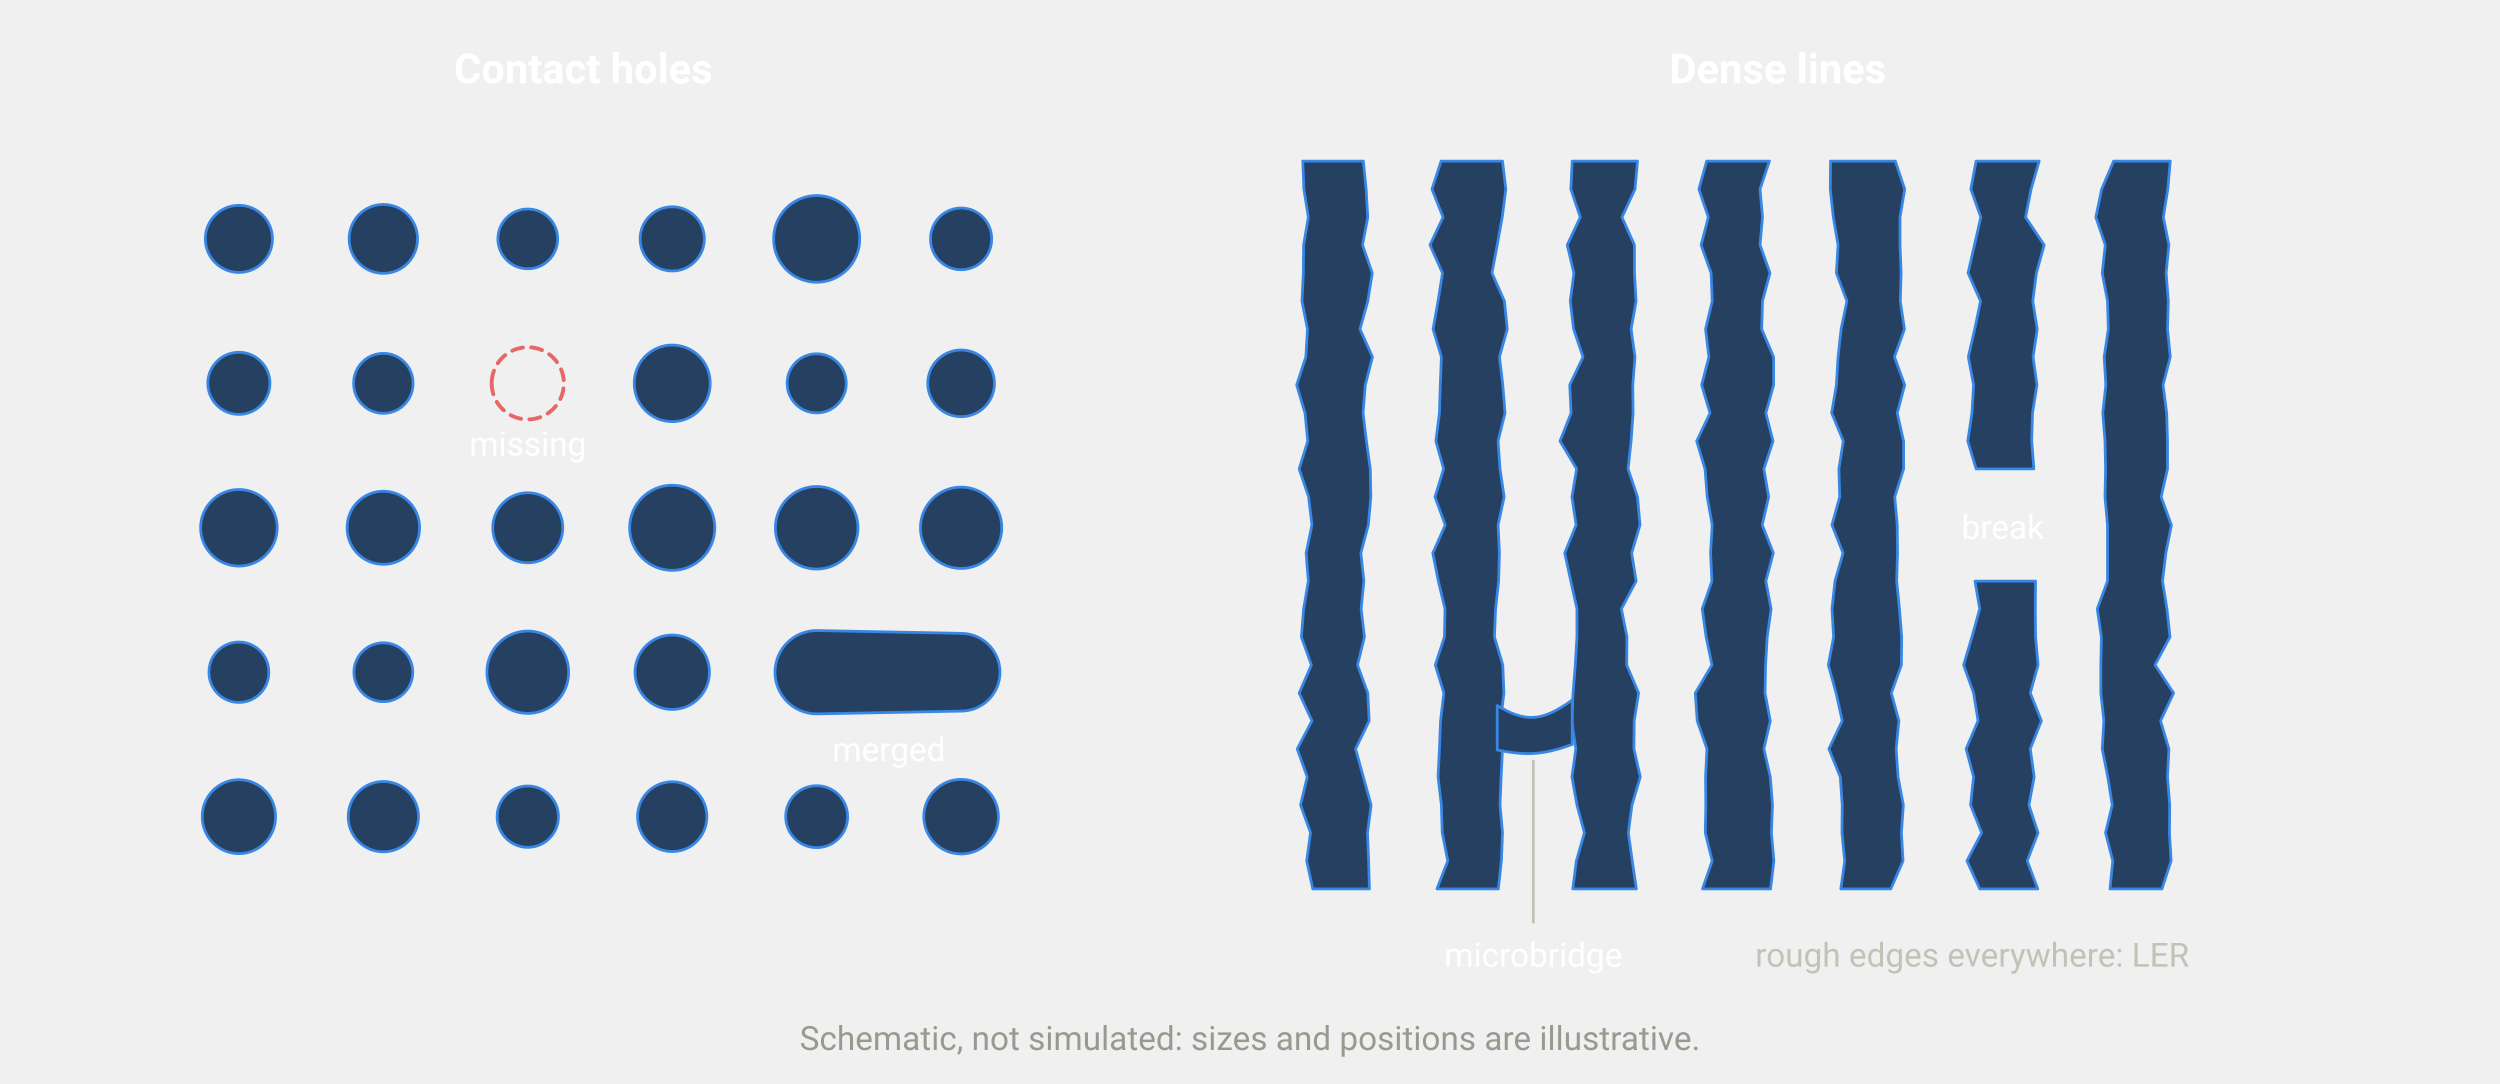
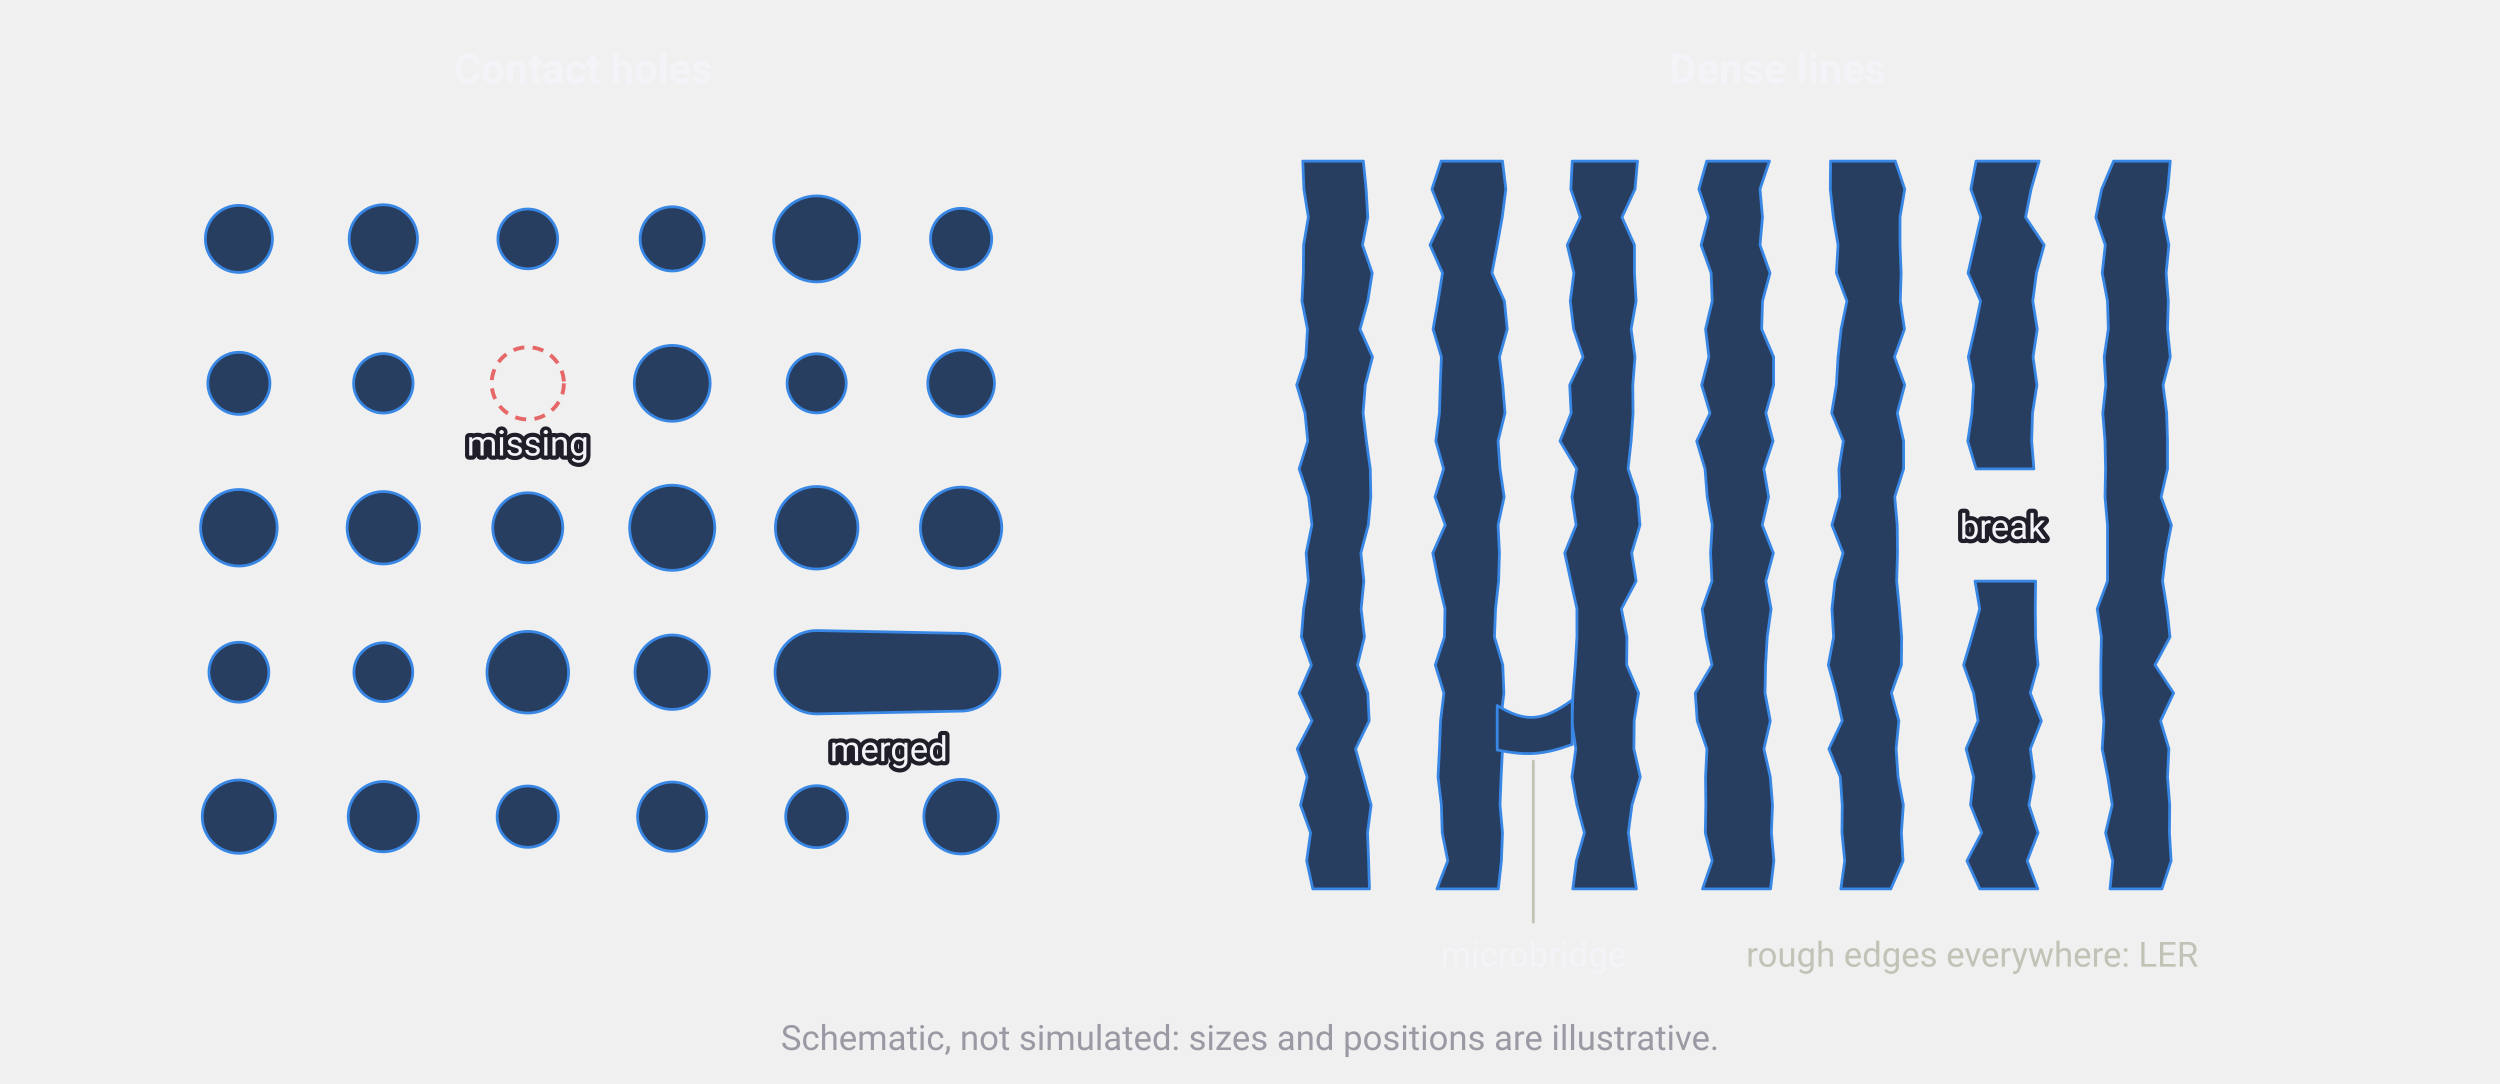
- <svg xmlns="http://www.w3.org/2000/svg" viewBox="0 0 900 390" width="900" height="390" role="img" aria-labelledby="t d" font-family="system-ui, -apple-system, 'Segoe UI', Roboto, Helvetica, Arial, sans-serif">
-   <defs>
-     <marker id="arr-muted" viewBox="0 0 10 10" refX="9" refY="5" markerWidth="7" markerHeight="7" orient="auto-start-reverse">
-       <path d="M0,0 L10,5 L0,10 z" fill="#9a988f" />
-     </marker>
-     <marker id="arr-ink2" viewBox="0 0 10 10" refX="9" refY="5" markerWidth="7" markerHeight="7" orient="auto-start-reverse">
-       <path d="M0,0 L10,5 L0,10 z" fill="#c3c2b7" />
-     </marker>
-     <marker id="arr-ink" viewBox="0 0 10 10" refX="9" refY="5" markerWidth="7" markerHeight="7" orient="auto-start-reverse">
-       <path d="M0,0 L10,5 L0,10 z" fill="#ffffff" />
-     </marker>
-     <marker id="arr-red" viewBox="0 0 10 10" refX="9" refY="5" markerWidth="7" markerHeight="7" orient="auto-start-reverse">
-       <path d="M0,0 L10,5 L0,10 z" fill="#e66767" />
-     </marker>
-     <marker id="arr-blue" viewBox="0 0 10 10" refX="9" refY="5" markerWidth="7" markerHeight="7" orient="auto-start-reverse">
-       <path d="M0,0 L10,5 L0,10 z" fill="#3987e5" />
-     </marker>
-     <marker id="arr-orange" viewBox="0 0 10 10" refX="9" refY="5" markerWidth="7" markerHeight="7" orient="auto-start-reverse">
-       <path d="M0,0 L10,5 L0,10 z" fill="#d95926" />
-     </marker>
-     <marker id="arr-aqua" viewBox="0 0 10 10" refX="9" refY="5" markerWidth="7" markerHeight="7" orient="auto-start-reverse">
-       <path d="M0,0 L10,5 L0,10 z" fill="#199e70" />
-     </marker>
-     <marker id="arr-violet" viewBox="0 0 10 10" refX="9" refY="5" markerWidth="7" markerHeight="7" orient="auto-start-reverse">
-       <path d="M0,0 L10,5 L0,10 z" fill="#9085e9" />
-     </marker>
-     <marker id="arr-green" viewBox="0 0 10 10" refX="9" refY="5" markerWidth="7" markerHeight="7" orient="auto-start-reverse">
-       <path d="M0,0 L10,5 L0,10 z" fill="#0ca30c" />
-     </marker>
-   </defs>
-   <text x="210.0" y="30.0" font-size="15" text-anchor="middle" fill="#ffffff" font-weight="600">Contact holes</text>
-   <path d="M73.916,86 a12.084,12.084 0 1,0 24.168,0 a12.084,12.084 0 1,0 -24.168,0" fill="#264061" stroke="#3987e5" stroke-width="1.0" stroke-linejoin="round" stroke-linecap="round" />
-   <path d="M74.816,138 a11.184,11.184 0 1,0 22.369,0 a11.184,11.184 0 1,0 -22.369,0" fill="#264061" stroke="#3987e5" stroke-width="1.0" stroke-linejoin="round" stroke-linecap="round" />
-   <path d="M72.215,190 a13.785,13.785 0 1,0 27.57,0 a13.785,13.785 0 1,0 -27.57,0" fill="#264061" stroke="#3987e5" stroke-width="1.0" stroke-linejoin="round" stroke-linecap="round" />
-   <path d="M75.223,242 a10.777,10.777 0 1,0 21.553,0 a10.777,10.777 0 1,0 -21.553,0" fill="#264061" stroke="#3987e5" stroke-width="1.0" stroke-linejoin="round" stroke-linecap="round" />
-   <path d="M72.813,294 a13.187,13.187 0 1,0 26.373,0 a13.187,13.187 0 1,0 -26.373,0" fill="#264061" stroke="#3987e5" stroke-width="1.0" stroke-linejoin="round" stroke-linecap="round" />
-   <path d="M125.698,86 a12.302,12.302 0 1,0 24.603,0 a12.302,12.302 0 1,0 -24.603,0" fill="#264061" stroke="#3987e5" stroke-width="1.0" stroke-linejoin="round" stroke-linecap="round" />
-   <path d="M127.298,138 a10.702,10.702 0 1,0 21.403,0 a10.702,10.702 0 1,0 -21.403,0" fill="#264061" stroke="#3987e5" stroke-width="1.0" stroke-linejoin="round" stroke-linecap="round" />
-   <path d="M124.961,190 a13.039,13.039 0 1,0 26.077,0 a13.039,13.039 0 1,0 -26.077,0" fill="#264061" stroke="#3987e5" stroke-width="1.0" stroke-linejoin="round" stroke-linecap="round" />
-   <path d="M127.405,242 a10.595,10.595 0 1,0 21.19,0 a10.595,10.595 0 1,0 -21.19,0" fill="#264061" stroke="#3987e5" stroke-width="1.0" stroke-linejoin="round" stroke-linecap="round" />
-   <path d="M125.345,294 a12.655,12.655 0 1,0 25.31,0 a12.655,12.655 0 1,0 -25.31,0" fill="#264061" stroke="#3987e5" stroke-width="1.0" stroke-linejoin="round" stroke-linecap="round" />
-   <path d="M179.237,86 a10.763,10.763 0 1,0 21.526,0 a10.763,10.763 0 1,0 -21.526,0" fill="#264061" stroke="#3987e5" stroke-width="1.0" stroke-linejoin="round" stroke-linecap="round" />
-   <path d="M177,138 a13,13 0 1,0 26,0 a13,13 0 1,0 -26,0" fill="none" stroke="#e66767" stroke-width="1.4" stroke-linejoin="round" stroke-linecap="round" stroke-dasharray="4 3" />
-   <path d="M177.393,190 a12.607,12.607 0 1,0 25.215,0 a12.607,12.607 0 1,0 -25.215,0" fill="#264061" stroke="#3987e5" stroke-width="1.0" stroke-linejoin="round" stroke-linecap="round" />
-   <path d="M175.3,242 a14.7,14.7 0 1,0 29.399,0 a14.7,14.7 0 1,0 -29.399,0" fill="#264061" stroke="#3987e5" stroke-width="1.0" stroke-linejoin="round" stroke-linecap="round" />
-   <path d="M178.956,294 a11.044,11.044 0 1,0 22.088,0 a11.044,11.044 0 1,0 -22.088,0" fill="#264061" stroke="#3987e5" stroke-width="1.0" stroke-linejoin="round" stroke-linecap="round" />
-   <path d="M230.439,86 a11.561,11.561 0 1,0 23.122,0 a11.561,11.561 0 1,0 -23.122,0" fill="#264061" stroke="#3987e5" stroke-width="1.0" stroke-linejoin="round" stroke-linecap="round" />
-   <path d="M228.337,138 a13.663,13.663 0 1,0 27.325,0 a13.663,13.663 0 1,0 -27.325,0" fill="#264061" stroke="#3987e5" stroke-width="1.0" stroke-linejoin="round" stroke-linecap="round" />
-   <path d="M226.672,190 a15.328,15.328 0 1,0 30.656,0 a15.328,15.328 0 1,0 -30.656,0" fill="#264061" stroke="#3987e5" stroke-width="1.0" stroke-linejoin="round" stroke-linecap="round" />
-   <path d="M228.599,242 a13.401,13.401 0 1,0 26.802,0 a13.401,13.401 0 1,0 -26.802,0" fill="#264061" stroke="#3987e5" stroke-width="1.0" stroke-linejoin="round" stroke-linecap="round" />
-   <path d="M229.537,294 a12.463,12.463 0 1,0 24.925,0 a12.463,12.463 0 1,0 -24.925,0" fill="#264061" stroke="#3987e5" stroke-width="1.0" stroke-linejoin="round" stroke-linecap="round" />
-   <path d="M278.523,86 a15.477,15.477 0 1,0 30.953,0 a15.477,15.477 0 1,0 -30.953,0" fill="#264061" stroke="#3987e5" stroke-width="1.0" stroke-linejoin="round" stroke-linecap="round" />
-   <path d="M283.358,138 a10.642,10.642 0 1,0 21.284,0 a10.642,10.642 0 1,0 -21.284,0" fill="#264061" stroke="#3987e5" stroke-width="1.0" stroke-linejoin="round" stroke-linecap="round" />
-   <path d="M279.136,190 a14.864,14.864 0 1,0 29.728,0 a14.864,14.864 0 1,0 -29.728,0" fill="#264061" stroke="#3987e5" stroke-width="1.0" stroke-linejoin="round" stroke-linecap="round" />
-   <path d="M282.85,294 a11.15,11.15 0 1,0 22.3,0 a11.15,11.15 0 1,0 -22.3,0" fill="#264061" stroke="#3987e5" stroke-width="1.0" stroke-linejoin="round" stroke-linecap="round" />
-   <path d="M334.987,86 a11.013,11.013 0 1,0 22.025,0 a11.013,11.013 0 1,0 -22.025,0" fill="#264061" stroke="#3987e5" stroke-width="1.0" stroke-linejoin="round" stroke-linecap="round" />
-   <path d="M333.996,138 a12.004,12.004 0 1,0 24.008,0 a12.004,12.004 0 1,0 -24.008,0" fill="#264061" stroke="#3987e5" stroke-width="1.0" stroke-linejoin="round" stroke-linecap="round" />
-   <path d="M331.356,190 a14.644,14.644 0 1,0 29.288,0 a14.644,14.644 0 1,0 -29.288,0" fill="#264061" stroke="#3987e5" stroke-width="1.0" stroke-linejoin="round" stroke-linecap="round" />
-   <path d="M332.576,294 a13.424,13.424 0 1,0 26.849,0 a13.424,13.424 0 1,0 -26.849,0" fill="#264061" stroke="#3987e5" stroke-width="1.0" stroke-linejoin="round" stroke-linecap="round" />
-   <path d="M294,227 L346,228 A14,14 0 0,1 346,256 L294,257 A15,15 0 0,1 294,227 Z" fill="#264061" stroke="#3987e5" stroke-width="1.0" stroke-linejoin="round" stroke-linecap="round" />
-   <text x="190.0" y="164.0" font-size="12" text-anchor="middle" fill="#ffffff" font-weight="400">missing</text>
-   <text x="320.0" y="274.0" font-size="12" text-anchor="middle" fill="#ffffff" font-weight="400">merged</text>
-   <text x="640.0" y="30.0" font-size="15" text-anchor="middle" fill="#ffffff" font-weight="600">Dense lines</text>
-   <path d="M469.0,58.0 L469.4,68.1 L471.0,78.2 L469.3,88.2 L469.2,98.3 L468.7,108.4 L470.7,118.5 L470.1,128.5 L466.8,138.6 L469.8,148.7 L470.8,158.8 L467.7,168.8 L471.1,178.9 L472.3,189.0 L470.2,199.1 L471.0,209.2 L469.3,219.2 L468.5,229.3 L472.1,239.4 L467.7,249.5 L472.3,259.5 L467.0,269.6 L470.6,279.7 L468.2,289.8 L471.8,299.8 L470.4,309.9 L472.6,320.0 L493.0,320.0 L492.7,309.9 L492.3,299.8 L493.6,289.8 L490.8,279.7 L488.0,269.6 L492.9,259.5 L492.4,249.5 L488.7,239.4 L491.2,229.3 L490.0,219.2 L491.0,209.2 L489.9,199.1 L492.6,189.0 L493.5,178.9 L493.3,168.8 L491.9,158.8 L490.7,148.7 L491.5,138.6 L494.1,128.5 L489.6,118.5 L492.4,108.4 L494.0,98.3 L490.5,88.2 L492.4,78.2 L491.8,68.1 L490.8,58.0 Z" fill="#264061" stroke="#3987e5" stroke-width="1.0" stroke-linejoin="round" stroke-linecap="round" />
-   <path d="M518.8,58.0 L515.5,68.1 L519.5,78.2 L514.8,88.2 L519.3,98.3 L517.7,108.4 L515.9,118.5 L518.9,128.5 L518.5,138.6 L518.2,148.7 L516.9,158.8 L519.7,168.8 L516.6,178.9 L520.3,189.0 L515.8,199.1 L517.8,209.2 L520.2,219.2 L520.0,229.3 L516.7,239.4 L519.8,249.5 L518.6,259.5 L518.2,269.6 L517.7,279.7 L518.9,289.8 L519.2,299.8 L521.2,309.9 L517.3,320.0 L539.4,320.0 L540.5,309.9 L540.9,299.8 L540.0,289.8 L540.4,279.7 L540.9,269.6 L540.2,259.5 L541.4,249.5 L541.0,239.4 L538.0,229.3 L538.4,219.2 L539.5,209.2 L539.8,199.1 L539.3,189.0 L541.5,178.9 L540.0,168.8 L539.3,158.8 L541.8,148.7 L541.0,138.6 L539.8,128.5 L542.6,118.5 L541.6,108.4 L537.1,98.3 L539.0,88.2 L540.8,78.2 L542.1,68.1 L540.9,58.0 Z" fill="#264061" stroke="#3987e5" stroke-width="1.0" stroke-linejoin="round" stroke-linecap="round" />
-   <path d="M566.0,58.0 L565.5,68.1 L568.9,78.2 L564.2,88.2 L566.6,98.3 L565.3,108.4 L566.5,118.5 L569.9,128.5 L565.1,138.6 L565.6,148.7 L561.6,158.8 L567.6,168.8 L565.9,178.9 L567.4,189.0 L563.3,199.1 L565.5,209.2 L567.7,219.2 L567.7,229.3 L567.1,239.4 L566.3,249.5 L565.8,259.5 L567.3,269.6 L565.9,279.7 L567.7,289.8 L570.4,299.8 L567.5,309.9 L566.2,320.0 L589.1,320.0 L587.6,309.9 L586.2,299.8 L587.5,289.8 L590.5,279.7 L588.2,269.6 L588.3,259.5 L589.9,249.5 L585.6,239.4 L585.7,229.3 L583.7,219.2 L589.0,209.2 L587.4,199.1 L590.4,189.0 L589.5,178.9 L586.1,168.8 L587.2,158.8 L587.9,148.7 L587.8,138.6 L588.6,128.5 L587.2,118.5 L589.0,108.4 L588.4,98.3 L588.4,88.2 L583.9,78.2 L588.6,68.1 L589.5,58.0 Z" fill="#264061" stroke="#3987e5" stroke-width="1.0" stroke-linejoin="round" stroke-linecap="round" />
-   <path d="M614.4,58.0 L611.6,68.1 L615.0,78.2 L612.4,88.2 L616.0,98.3 L616.4,108.4 L614.0,118.5 L615.2,128.5 L612.6,138.6 L615.6,148.7 L610.8,158.8 L613.8,168.8 L614.6,178.9 L616.4,189.0 L615.8,199.1 L616.3,209.2 L612.8,219.2 L614.2,229.3 L616.3,239.4 L610.3,249.5 L611.0,259.5 L614.5,269.6 L614.0,279.7 L614.1,289.8 L613.9,299.8 L616.4,309.9 L612.9,320.0 L637.4,320.0 L638.6,309.9 L637.7,299.8 L638.1,289.8 L637.3,279.7 L635.0,269.6 L637.3,259.5 L635.4,249.5 L635.6,239.4 L636.2,229.3 L637.6,219.2 L635.7,209.2 L638.4,199.1 L634.4,189.0 L636.7,178.9 L635.0,168.8 L638.3,158.8 L635.7,148.7 L638.5,138.6 L638.5,128.5 L634.2,118.5 L634.5,108.4 L637.2,98.3 L633.6,88.2 L634.5,78.2 L633.6,68.1 L637.0,58.0 Z" fill="#264061" stroke="#3987e5" stroke-width="1.0" stroke-linejoin="round" stroke-linecap="round" />
-   <path d="M659.0,58.0 L658.9,68.1 L660.0,78.2 L661.7,88.2 L661.1,98.3 L664.9,108.4 L662.8,118.5 L661.7,128.5 L661.1,138.6 L659.4,148.7 L663.6,158.8 L662.0,168.8 L662.3,178.9 L659.5,189.0 L663.5,199.1 L660.6,209.2 L659.5,219.2 L660.1,229.3 L658.2,239.4 L661.0,249.5 L663.2,259.5 L658.4,269.6 L662.5,279.7 L663.2,289.8 L663.1,299.8 L664.1,309.9 L662.7,320.0 L680.7,320.0 L685.1,309.9 L684.5,299.8 L685.2,289.8 L683.3,279.7 L682.6,269.6 L683.6,259.5 L680.9,249.5 L684.5,239.4 L684.6,229.3 L683.8,219.2 L682.8,209.2 L683.1,199.1 L683.0,189.0 L682.1,178.9 L685.3,168.8 L685.3,158.8 L683.0,148.7 L685.7,138.6 L682.0,128.5 L685.6,118.5 L684.1,108.4 L684.4,98.3 L684.0,88.2 L684.0,78.2 L685.7,68.1 L682.3,58.0 Z" fill="#264061" stroke="#3987e5" stroke-width="1.0" stroke-linejoin="round" stroke-linecap="round" />
-   <path d="M711.4,58.0 L709.5,68.1 L713.1,78.2 L710.8,88.2 L708.5,98.3 L713.0,108.4 L710.9,118.5 L708.6,128.5 L710.5,138.6 L709.9,148.7 L708.4,158.8 L711.4,168.8 L732.2,168.8 L731.4,158.8 L731.7,148.7 L733.3,138.6 L731.9,128.5 L733.4,118.5 L731.8,108.4 L733.1,98.3 L735.9,88.2 L729.2,78.2 L731.2,68.1 L734.1,58.0 Z" fill="#264061" stroke="#3987e5" stroke-width="1.0" stroke-linejoin="round" stroke-linecap="round" />
-   <path d="M711.0,209.2 L712.7,219.2 L709.9,229.3 L706.9,239.4 L710.5,249.5 L712.1,259.5 L707.8,269.6 L710.5,279.7 L709.4,289.8 L713.4,299.8 L708.1,309.9 L712.7,320.0 L733.6,320.0 L729.8,309.9 L733.7,299.8 L730.4,289.8 L732.3,279.7 L730.9,269.6 L734.9,259.5 L730.9,249.5 L733.7,239.4 L732.8,229.3 L732.7,219.2 L732.8,209.2 Z" fill="#264061" stroke="#3987e5" stroke-width="1.0" stroke-linejoin="round" stroke-linecap="round" />
-   <path d="M760.9,58.0 L756.6,68.1 L754.5,78.2 L757.9,88.2 L756.8,98.3 L758.7,108.4 L759.0,118.5 L757.5,128.5 L758.1,138.6 L757.0,148.7 L757.8,158.8 L758.0,168.8 L757.8,178.9 L758.7,189.0 L758.7,199.1 L758.7,209.2 L755.0,219.2 L756.5,229.3 L756.3,239.4 L756.3,249.5 L757.4,259.5 L756.8,269.6 L758.8,279.7 L760.4,289.8 L758.0,299.8 L760.6,309.9 L759.6,320.0 L778.3,320.0 L781.6,309.9 L781.0,299.8 L781.1,289.8 L780.3,279.7 L780.8,269.6 L777.8,259.5 L782.5,249.5 L775.8,239.4 L781.2,229.3 L780.1,219.2 L778.5,209.2 L779.7,199.1 L781.7,189.0 L778.0,178.9 L780.3,168.8 L780.3,158.8 L780.0,148.7 L778.7,138.6 L781.3,128.5 L780.3,118.5 L780.6,108.4 L779.8,98.3 L780.8,88.2 L778.8,78.2 L780.4,68.1 L781.3,58.0 Z" fill="#264061" stroke="#3987e5" stroke-width="1.0" stroke-linejoin="round" stroke-linecap="round" />
-   <path d="M539,254 C549,260 555,260 566,252 L566,268 C555,272 549,272 539,270 Z" fill="#264061" stroke="#3987e5" stroke-width="1.0" stroke-linejoin="round" stroke-linecap="round" />
-   <line x1="552.0" y1="274.0" x2="552.0" y2="332.0" stroke="#c3c2b7" stroke-width="1.0" stroke-linecap="round" />
-   <text x="552.0" y="348.0" font-size="12" text-anchor="middle" fill="#ffffff" font-weight="400">microbridge</text>
-   <text x="721.0" y="194.0" font-size="12" text-anchor="middle" fill="#ffffff" font-weight="400">break</text>
-   <text x="710.0" y="348.0" font-size="12" text-anchor="middle" fill="#c3c2b7" font-weight="400">rough edges everywhere: LER</text>
-   <text x="450.0" y="378.0" font-size="12" text-anchor="middle" fill="#9a988f" font-weight="400">Schematic, not simulated: sizes and positions are illustrative.</text>
+ <svg xmlns="http://www.w3.org/2000/svg" viewBox="0 0 900 390" width="900" height="390" role="img" aria-labelledby="t d" font-family="Roboto, system-ui, -apple-system, 'Segoe UI', 'Helvetica Neue', Arial, sans-serif">
+   <text x="210" y="30" font-size="15" text-anchor="middle" fill="#f4f3f8" font-weight="600">Contact holes</text>
+   <circle cx="86" cy="86" r="12.08" fill="#283e61" stroke="#3987e5" stroke-width="1" />
+   <circle cx="86" cy="138" r="11.18" fill="#283e61" stroke="#3987e5" stroke-width="1" />
+   <circle cx="86" cy="190" r="13.78" fill="#283e61" stroke="#3987e5" stroke-width="1" />
+   <circle cx="86" cy="242" r="10.78" fill="#283e61" stroke="#3987e5" stroke-width="1" />
+   <circle cx="86" cy="294" r="13.19" fill="#283e61" stroke="#3987e5" stroke-width="1" />
+   <circle cx="138" cy="86" r="12.3" fill="#283e61" stroke="#3987e5" stroke-width="1" />
+   <circle cx="138" cy="138" r="10.7" fill="#283e61" stroke="#3987e5" stroke-width="1" />
+   <circle cx="138" cy="190" r="13.04" fill="#283e61" stroke="#3987e5" stroke-width="1" />
+   <circle cx="138" cy="242" r="10.59" fill="#283e61" stroke="#3987e5" stroke-width="1" />
+   <circle cx="138" cy="294" r="12.65" fill="#283e61" stroke="#3987e5" stroke-width="1" />
+   <circle cx="190" cy="86" r="10.76" fill="#283e61" stroke="#3987e5" stroke-width="1" />
+   <circle cx="190" cy="138" r="13" fill="none" stroke="#e66767" stroke-width="1.4" stroke-dasharray="4 3" />
+   <circle cx="190" cy="190" r="12.61" fill="#283e61" stroke="#3987e5" stroke-width="1" />
+   <circle cx="190" cy="242" r="14.7" fill="#283e61" stroke="#3987e5" stroke-width="1" />
+   <circle cx="190" cy="294" r="11.04" fill="#283e61" stroke="#3987e5" stroke-width="1" />
+   <circle cx="242" cy="86" r="11.56" fill="#283e61" stroke="#3987e5" stroke-width="1" />
+   <circle cx="242" cy="138" r="13.66" fill="#283e61" stroke="#3987e5" stroke-width="1" />
+   <circle cx="242" cy="190" r="15.33" fill="#283e61" stroke="#3987e5" stroke-width="1" />
+   <circle cx="242" cy="242" r="13.4" fill="#283e61" stroke="#3987e5" stroke-width="1" />
+   <circle cx="242" cy="294" r="12.46" fill="#283e61" stroke="#3987e5" stroke-width="1" />
+   <circle cx="294" cy="86" r="15.48" fill="#283e61" stroke="#3987e5" stroke-width="1" />
+   <circle cx="294" cy="138" r="10.64" fill="#283e61" stroke="#3987e5" stroke-width="1" />
+   <circle cx="294" cy="190" r="14.86" fill="#283e61" stroke="#3987e5" stroke-width="1" />
+   <circle cx="294" cy="294" r="11.15" fill="#283e61" stroke="#3987e5" stroke-width="1" />
+   <circle cx="346" cy="86" r="11.01" fill="#283e61" stroke="#3987e5" stroke-width="1" />
+   <circle cx="346" cy="138" r="12" fill="#283e61" stroke="#3987e5" stroke-width="1" />
+   <circle cx="346" cy="190" r="14.64" fill="#283e61" stroke="#3987e5" stroke-width="1" />
+   <circle cx="346" cy="294" r="13.42" fill="#283e61" stroke="#3987e5" stroke-width="1" />
+   <path d="M294,227 L346,228 A14,14 0 0,1 346,256 L294,257 A15,15 0 0,1 294,227 Z" fill="#283e61" stroke="#3987e5" stroke-width="1" stroke-linejoin="round" stroke-linecap="round" />
+   <text x="190" y="164" font-size="12.5" text-anchor="middle" fill="#f4f3f8" font-weight="400" paint-order="stroke" stroke="#201e29" stroke-width="3" stroke-linejoin="round">missing</text>
+   <text x="320" y="274" font-size="12.5" text-anchor="middle" fill="#f4f3f8" font-weight="400" paint-order="stroke" stroke="#201e29" stroke-width="3" stroke-linejoin="round">merged</text>
+   <text x="640" y="30" font-size="15" text-anchor="middle" fill="#f4f3f8" font-weight="600">Dense lines</text>
+   <path d="M469.0,58.0 L469.4,68.1 L471.0,78.2 L469.3,88.2 L469.2,98.3 L468.7,108.4 L470.7,118.5 L470.1,128.5 L466.8,138.6 L469.8,148.7 L470.8,158.8 L467.7,168.8 L471.1,178.9 L472.3,189.0 L470.2,199.1 L471.0,209.2 L469.3,219.2 L468.5,229.3 L472.1,239.4 L467.7,249.5 L472.3,259.5 L467.0,269.6 L470.6,279.7 L468.2,289.8 L471.8,299.8 L470.4,309.9 L472.6,320.0 L493.0,320.0 L492.7,309.9 L492.3,299.8 L493.6,289.8 L490.8,279.7 L488.0,269.6 L492.9,259.5 L492.4,249.5 L488.7,239.4 L491.2,229.3 L490.0,219.2 L491.0,209.2 L489.9,199.1 L492.6,189.0 L493.5,178.9 L493.3,168.8 L491.9,158.8 L490.7,148.7 L491.5,138.6 L494.1,128.5 L489.6,118.5 L492.4,108.4 L494.0,98.3 L490.5,88.2 L492.4,78.2 L491.8,68.1 L490.8,58.0 Z" fill="#283e61" stroke="#3987e5" stroke-width="1" stroke-linejoin="round" stroke-linecap="round" />
+   <path d="M518.8,58.0 L515.5,68.1 L519.5,78.2 L514.8,88.2 L519.3,98.3 L517.7,108.4 L515.9,118.5 L518.9,128.5 L518.5,138.6 L518.2,148.7 L516.9,158.8 L519.7,168.8 L516.6,178.9 L520.3,189.0 L515.8,199.1 L517.8,209.2 L520.2,219.2 L520.0,229.3 L516.7,239.4 L519.8,249.5 L518.6,259.5 L518.2,269.6 L517.7,279.7 L518.9,289.8 L519.2,299.8 L521.2,309.9 L517.3,320.0 L539.4,320.0 L540.5,309.9 L540.9,299.8 L540.0,289.8 L540.4,279.7 L540.9,269.6 L540.2,259.5 L541.4,249.5 L541.0,239.4 L538.0,229.3 L538.4,219.2 L539.5,209.2 L539.8,199.1 L539.3,189.0 L541.5,178.9 L540.0,168.8 L539.3,158.8 L541.8,148.7 L541.0,138.6 L539.8,128.5 L542.6,118.5 L541.6,108.4 L537.1,98.3 L539.0,88.2 L540.8,78.2 L542.1,68.1 L540.9,58.0 Z" fill="#283e61" stroke="#3987e5" stroke-width="1" stroke-linejoin="round" stroke-linecap="round" />
+   <path d="M566.0,58.0 L565.5,68.1 L568.9,78.2 L564.2,88.2 L566.6,98.3 L565.3,108.4 L566.5,118.5 L569.9,128.5 L565.1,138.6 L565.6,148.7 L561.6,158.8 L567.6,168.8 L565.9,178.9 L567.4,189.0 L563.3,199.1 L565.5,209.2 L567.7,219.2 L567.7,229.3 L567.1,239.4 L566.3,249.5 L565.8,259.5 L567.3,269.6 L565.9,279.7 L567.7,289.8 L570.4,299.8 L567.5,309.9 L566.2,320.0 L589.1,320.0 L587.6,309.9 L586.2,299.8 L587.5,289.8 L590.5,279.7 L588.2,269.6 L588.3,259.5 L589.9,249.5 L585.6,239.4 L585.7,229.3 L583.7,219.2 L589.0,209.2 L587.4,199.1 L590.4,189.0 L589.5,178.9 L586.1,168.8 L587.2,158.8 L587.9,148.7 L587.8,138.6 L588.6,128.5 L587.2,118.5 L589.0,108.4 L588.4,98.3 L588.4,88.2 L583.9,78.2 L588.6,68.1 L589.5,58.0 Z" fill="#283e61" stroke="#3987e5" stroke-width="1" stroke-linejoin="round" stroke-linecap="round" />
+   <path d="M614.4,58.0 L611.6,68.1 L615.0,78.2 L612.4,88.2 L616.0,98.3 L616.4,108.4 L614.0,118.5 L615.2,128.5 L612.6,138.6 L615.6,148.7 L610.8,158.8 L613.8,168.8 L614.6,178.9 L616.4,189.0 L615.8,199.1 L616.3,209.2 L612.8,219.2 L614.2,229.3 L616.3,239.4 L610.3,249.5 L611.0,259.5 L614.5,269.6 L614.0,279.7 L614.1,289.8 L613.9,299.8 L616.4,309.9 L612.9,320.0 L637.4,320.0 L638.6,309.9 L637.7,299.8 L638.1,289.8 L637.3,279.7 L635.0,269.6 L637.3,259.5 L635.4,249.5 L635.6,239.4 L636.2,229.3 L637.6,219.2 L635.7,209.2 L638.4,199.1 L634.4,189.0 L636.7,178.9 L635.0,168.8 L638.3,158.8 L635.7,148.7 L638.5,138.6 L638.5,128.5 L634.2,118.5 L634.5,108.4 L637.2,98.3 L633.6,88.2 L634.5,78.2 L633.6,68.1 L637.0,58.0 Z" fill="#283e61" stroke="#3987e5" stroke-width="1" stroke-linejoin="round" stroke-linecap="round" />
+   <path d="M659.0,58.0 L658.9,68.1 L660.0,78.2 L661.7,88.2 L661.1,98.3 L664.9,108.4 L662.8,118.5 L661.7,128.5 L661.1,138.6 L659.4,148.7 L663.6,158.8 L662.0,168.8 L662.3,178.9 L659.5,189.0 L663.5,199.1 L660.6,209.2 L659.5,219.2 L660.1,229.3 L658.2,239.4 L661.0,249.5 L663.2,259.5 L658.4,269.6 L662.5,279.7 L663.2,289.8 L663.1,299.8 L664.1,309.9 L662.7,320.0 L680.7,320.0 L685.1,309.9 L684.5,299.8 L685.2,289.8 L683.3,279.7 L682.6,269.6 L683.6,259.5 L680.9,249.5 L684.5,239.4 L684.6,229.3 L683.8,219.2 L682.8,209.2 L683.1,199.1 L683.0,189.0 L682.1,178.9 L685.3,168.8 L685.3,158.8 L683.0,148.7 L685.7,138.6 L682.0,128.5 L685.6,118.5 L684.1,108.4 L684.4,98.3 L684.0,88.2 L684.0,78.2 L685.7,68.1 L682.3,58.0 Z" fill="#283e61" stroke="#3987e5" stroke-width="1" stroke-linejoin="round" stroke-linecap="round" />
+   <path d="M711.4,58.0 L709.5,68.1 L713.1,78.2 L710.8,88.2 L708.5,98.3 L713.0,108.4 L710.9,118.5 L708.6,128.5 L710.5,138.6 L709.9,148.7 L708.4,158.8 L711.4,168.8 L732.2,168.8 L731.4,158.8 L731.7,148.7 L733.3,138.6 L731.9,128.5 L733.4,118.5 L731.8,108.4 L733.1,98.3 L735.9,88.2 L729.2,78.2 L731.2,68.1 L734.1,58.0 Z" fill="#283e61" stroke="#3987e5" stroke-width="1" stroke-linejoin="round" stroke-linecap="round" />
+   <path d="M711.0,209.2 L712.7,219.2 L709.9,229.3 L706.9,239.4 L710.5,249.5 L712.1,259.5 L707.8,269.6 L710.5,279.7 L709.4,289.8 L713.4,299.8 L708.1,309.9 L712.7,320.0 L733.6,320.0 L729.8,309.9 L733.7,299.8 L730.4,289.8 L732.3,279.7 L730.9,269.6 L734.9,259.5 L730.9,249.5 L733.7,239.4 L732.8,229.3 L732.7,219.2 L732.8,209.2 Z" fill="#283e61" stroke="#3987e5" stroke-width="1" stroke-linejoin="round" stroke-linecap="round" />
+   <path d="M760.9,58.0 L756.6,68.1 L754.5,78.2 L757.9,88.2 L756.8,98.3 L758.7,108.4 L759.0,118.5 L757.5,128.5 L758.1,138.6 L757.0,148.7 L757.8,158.8 L758.0,168.8 L757.8,178.9 L758.7,189.0 L758.7,199.1 L758.7,209.2 L755.0,219.2 L756.5,229.3 L756.3,239.4 L756.3,249.5 L757.4,259.5 L756.8,269.6 L758.8,279.7 L760.4,289.8 L758.0,299.8 L760.6,309.9 L759.6,320.0 L778.3,320.0 L781.6,309.9 L781.0,299.8 L781.1,289.8 L780.3,279.7 L780.8,269.6 L777.8,259.5 L782.5,249.5 L775.8,239.4 L781.2,229.3 L780.1,219.2 L778.5,209.2 L779.7,199.1 L781.7,189.0 L778.0,178.9 L780.3,168.8 L780.3,158.8 L780.0,148.7 L778.7,138.6 L781.3,128.5 L780.3,118.5 L780.6,108.4 L779.8,98.3 L780.8,88.2 L778.8,78.2 L780.4,68.1 L781.3,58.0 Z" fill="#283e61" stroke="#3987e5" stroke-width="1" stroke-linejoin="round" stroke-linecap="round" />
+   <path d="M539,254 C549,260 555,260 566,252 L566,268 C555,272 549,272 539,270 Z" fill="#283e61" stroke="#3987e5" stroke-width="1" stroke-linejoin="round" stroke-linecap="round" />
+   <line x1="552" y1="274" x2="552" y2="332" stroke="#c3c2b7" stroke-width="1" stroke-linecap="round" />
+   <text x="552" y="348" font-size="12.5" text-anchor="middle" fill="#f4f3f8" font-weight="400">microbridge</text>
+   <text x="721" y="194" font-size="12.5" text-anchor="middle" fill="#f4f3f8" font-weight="400" paint-order="stroke" stroke="#201e29" stroke-width="3" stroke-linejoin="round">break</text>
+   <text x="710" y="348" font-size="12.5" text-anchor="middle" fill="#c3c2b7" font-weight="400">rough edges everywhere: LER</text>
+   <text x="450" y="378" font-size="12.5" text-anchor="middle" fill="#9b99a3" font-weight="400">Schematic, not simulated: sizes and positions are illustrative.</text>
</svg>
